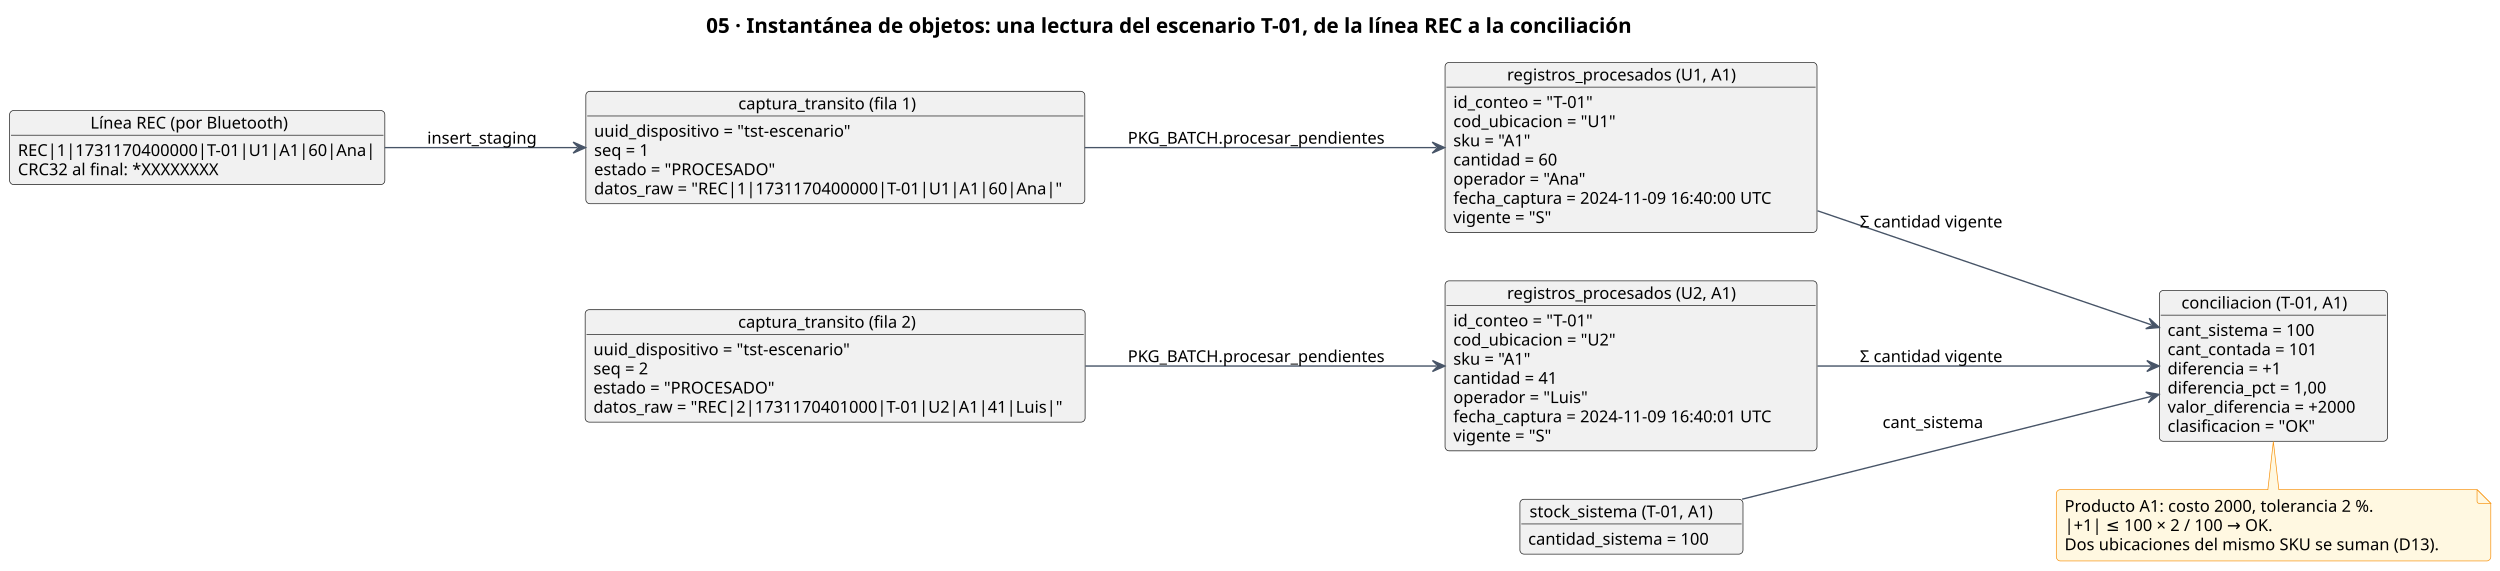
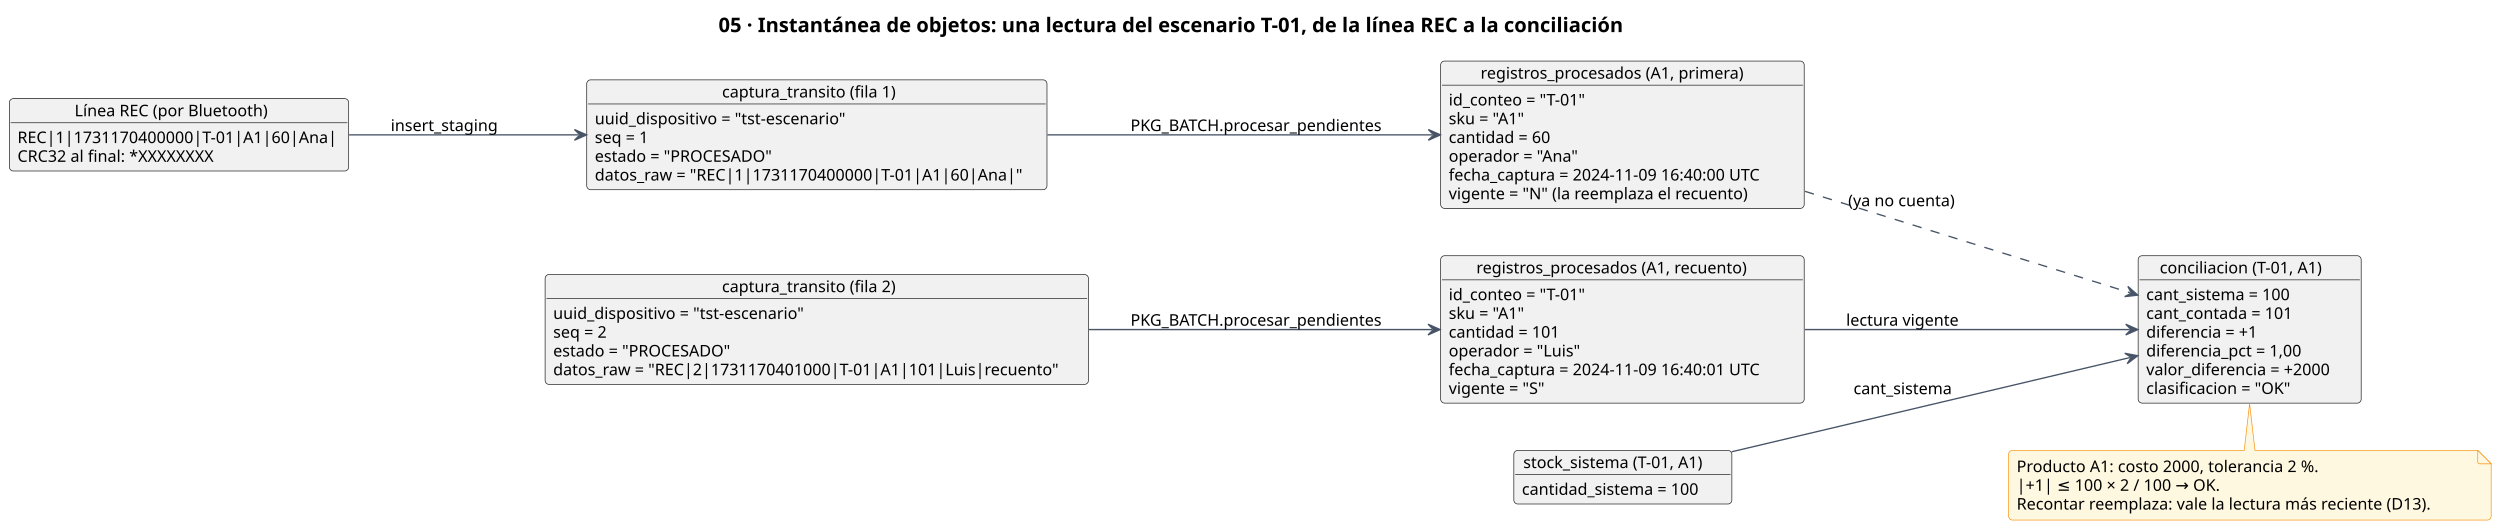
- <svg xmlns="http://www.w3.org/2000/svg" contentStyleType="text/css" height="415px" preserveAspectRatio="none" style="width:1820px;height:415px;background:#FFFFFF;" version="1.1" viewBox="0 0 1820 415" width="1820px" zoomAndPan="magnify">
+ <svg xmlns="http://www.w3.org/2000/svg" contentStyleType="text/css" height="394px" preserveAspectRatio="none" style="width:1862px;height:394px;background:#FFFFFF;" version="1.1" viewBox="0 0 1862 394" width="1862px" zoomAndPan="magnify">
  <defs />
  <g>
-     <text fill="#000000" font-family="sans-serif" font-size="15" font-weight="bold" lengthAdjust="spacing" textLength="778.125" x="514.085" y="23.923">05 · Instantánea de objetos: una lectura del escenario T-01, de la línea REC a la conciliación</text>
+     <text fill="#000000" font-family="sans-serif" font-size="15" font-weight="bold" lengthAdjust="spacing" textLength="778.125" x="535.15" y="23.923">05 · Instantánea de objetos: una lectura del escenario T-01, de la línea REC a la conciliación</text>
    <g id="elem_linea">
-       <rect fill="#F1F1F1" height="53.906" rx="3" ry="3" style="stroke:#181818;stroke-width:0.5;" width="273.158" x="7" y="80.461" />
-       <text fill="#000000" font-family="sans-serif" font-size="12" lengthAdjust="spacing" textLength="155.613" x="65.772" y="93.6">Línea REC (por Bluetooth)</text>
-       <line style="stroke:#181818;stroke-width:0.5;" x1="8" x2="279.158" y1="98.43" y2="98.43" />
-       <text fill="#000000" font-family="sans-serif" font-size="12" lengthAdjust="spacing" textLength="261.158" x="13" y="113.568">REC|1|1731170400000|T-01|U1|A1|60|Ana|</text>
-       <text fill="#000000" font-family="sans-serif" font-size="12" lengthAdjust="spacing" textLength="164.156" x="13" y="127.537">CRC32 al final: *XXXXXXXX</text>
+       <rect fill="#F1F1F1" height="53.906" rx="3" ry="3" style="stroke:#181818;stroke-width:0.5;" width="252.697" x="7" y="73.461" />
+       <text fill="#000000" font-family="sans-serif" font-size="12" lengthAdjust="spacing" textLength="155.613" x="55.542" y="86.6">Línea REC (por Bluetooth)</text>
+       <line style="stroke:#181818;stroke-width:0.5;" x1="8" x2="258.697" y1="91.43" y2="91.43" />
+       <text fill="#000000" font-family="sans-serif" font-size="12" lengthAdjust="spacing" textLength="240.697" x="13" y="106.568">REC|1|1731170400000|T-01|A1|60|Ana|</text>
+       <text fill="#000000" font-family="sans-serif" font-size="12" lengthAdjust="spacing" textLength="164.156" x="13" y="120.537">CRC32 al final: *XXXXXXXX</text>
    </g>
    <g id="elem_t1">
-       <rect fill="#F1F1F1" height="81.844" rx="3" ry="3" style="stroke:#181818;stroke-width:0.5;" width="363.252" x="426.5" y="66.461" />
-       <text fill="#000000" font-family="sans-serif" font-size="12" lengthAdjust="spacing" textLength="141.269" x="537.491" y="79.6">captura_transito (fila 1)</text>
-       <line style="stroke:#181818;stroke-width:0.5;" x1="427.5" x2="788.752" y1="84.43" y2="84.43" />
-       <text fill="#000000" font-family="sans-serif" font-size="12" lengthAdjust="spacing" textLength="203.291" x="432.5" y="99.568">uuid_dispositivo = "tst-escenario"</text>
-       <text fill="#000000" font-family="sans-serif" font-size="12" lengthAdjust="spacing" textLength="46.57" x="432.5" y="113.537">seq = 1</text>
-       <text fill="#000000" font-family="sans-serif" font-size="12" lengthAdjust="spacing" textLength="144.867" x="432.5" y="127.506">estado = "PROCESADO"</text>
-       <text fill="#000000" font-family="sans-serif" font-size="12" lengthAdjust="spacing" textLength="351.252" x="432.5" y="141.475">datos_raw = "REC|1|1731170400000|T-01|U1|A1|60|Ana|"</text>
+       <rect fill="#F1F1F1" height="81.844" rx="3" ry="3" style="stroke:#181818;stroke-width:0.5;" width="342.791" x="437" y="59.461" />
+       <text fill="#000000" font-family="sans-serif" font-size="12" lengthAdjust="spacing" textLength="141.269" x="537.761" y="72.6">captura_transito (fila 1)</text>
+       <line style="stroke:#181818;stroke-width:0.5;" x1="438" x2="778.791" y1="77.43" y2="77.43" />
+       <text fill="#000000" font-family="sans-serif" font-size="12" lengthAdjust="spacing" textLength="203.291" x="443" y="92.568">uuid_dispositivo = "tst-escenario"</text>
+       <text fill="#000000" font-family="sans-serif" font-size="12" lengthAdjust="spacing" textLength="46.57" x="443" y="106.537">seq = 1</text>
+       <text fill="#000000" font-family="sans-serif" font-size="12" lengthAdjust="spacing" textLength="144.867" x="443" y="120.506">estado = "PROCESADO"</text>
+       <text fill="#000000" font-family="sans-serif" font-size="12" lengthAdjust="spacing" textLength="330.791" x="443" y="134.475">datos_raw = "REC|1|1731170400000|T-01|A1|60|Ana|"</text>
    </g>
    <g id="elem_t2">
-       <rect fill="#F1F1F1" height="81.844" rx="3" ry="3" style="stroke:#181818;stroke-width:0.5;" width="363.961" x="426" y="225.461" />
-       <text fill="#000000" font-family="sans-serif" font-size="12" lengthAdjust="spacing" textLength="141.269" x="537.346" y="238.6">captura_transito (fila 2)</text>
-       <line style="stroke:#181818;stroke-width:0.5;" x1="427" x2="788.961" y1="243.43" y2="243.43" />
-       <text fill="#000000" font-family="sans-serif" font-size="12" lengthAdjust="spacing" textLength="203.291" x="432" y="258.568">uuid_dispositivo = "tst-escenario"</text>
-       <text fill="#000000" font-family="sans-serif" font-size="12" lengthAdjust="spacing" textLength="46.57" x="432" y="272.537">seq = 2</text>
-       <text fill="#000000" font-family="sans-serif" font-size="12" lengthAdjust="spacing" textLength="144.867" x="432" y="286.506">estado = "PROCESADO"</text>
-       <text fill="#000000" font-family="sans-serif" font-size="12" lengthAdjust="spacing" textLength="351.961" x="432" y="300.475">datos_raw = "REC|2|1731170401000|T-01|U2|A1|41|Luis|"</text>
+       <rect fill="#F1F1F1" height="81.844" rx="3" ry="3" style="stroke:#181818;stroke-width:0.5;" width="404.69" x="406" y="204.461" />
+       <text fill="#000000" font-family="sans-serif" font-size="12" lengthAdjust="spacing" textLength="141.269" x="537.71" y="217.6">captura_transito (fila 2)</text>
+       <line style="stroke:#181818;stroke-width:0.5;" x1="407" x2="809.689" y1="222.43" y2="222.43" />
+       <text fill="#000000" font-family="sans-serif" font-size="12" lengthAdjust="spacing" textLength="203.291" x="412" y="237.568">uuid_dispositivo = "tst-escenario"</text>
+       <text fill="#000000" font-family="sans-serif" font-size="12" lengthAdjust="spacing" textLength="46.57" x="412" y="251.537">seq = 2</text>
+       <text fill="#000000" font-family="sans-serif" font-size="12" lengthAdjust="spacing" textLength="144.867" x="412" y="265.506">estado = "PROCESADO"</text>
+       <text fill="#000000" font-family="sans-serif" font-size="12" lengthAdjust="spacing" textLength="392.69" x="412" y="279.475">datos_raw = "REC|2|1731170401000|T-01|A1|101|Luis|recuento"</text>
    </g>
    <g id="elem_r1">
-       <rect fill="#F1F1F1" height="123.75" rx="3" ry="3" style="stroke:#181818;stroke-width:0.5;" width="270.768" x="1052" y="45.461" />
-       <text fill="#000000" font-family="sans-serif" font-size="12" lengthAdjust="spacing" textLength="180.51" x="1097.129" y="58.6">registros_procesados (U1, A1)</text>
-       <line style="stroke:#181818;stroke-width:0.5;" x1="1053" x2="1321.768" y1="63.43" y2="63.43" />
-       <text fill="#000000" font-family="sans-serif" font-size="12" lengthAdjust="spacing" textLength="113.578" x="1058" y="78.568">id_conteo = "T-01"</text>
-       <text fill="#000000" font-family="sans-serif" font-size="12" lengthAdjust="spacing" textLength="130.084" x="1058" y="92.537">cod_ubicacion = "U1"</text>
-       <text fill="#000000" font-family="sans-serif" font-size="12" lengthAdjust="spacing" textLength="65.373" x="1058" y="106.506">sku = "A1"</text>
-       <text fill="#000000" font-family="sans-serif" font-size="12" lengthAdjust="spacing" textLength="85.137" x="1058" y="120.475">cantidad = 60</text>
-       <text fill="#000000" font-family="sans-serif" font-size="12" lengthAdjust="spacing" textLength="106.412" x="1058" y="134.443">operador = "Ana"</text>
-       <text fill="#000000" font-family="sans-serif" font-size="12" lengthAdjust="spacing" textLength="258.768" x="1058" y="148.412">fecha_captura = 2024-11-09 16:40:00 UTC</text>
-       <text fill="#000000" font-family="sans-serif" font-size="12" lengthAdjust="spacing" textLength="81.469" x="1058" y="162.381">vigente = "S"</text>
+       <rect fill="#F1F1F1" height="109.781" rx="3" ry="3" style="stroke:#181818;stroke-width:0.5;" width="270.768" x="1073" y="45.461" />
+       <text fill="#000000" font-family="sans-serif" font-size="12" lengthAdjust="spacing" textLength="211.336" x="1102.716" y="58.6">registros_procesados (A1, primera)</text>
+       <line style="stroke:#181818;stroke-width:0.5;" x1="1074" x2="1342.768" y1="63.43" y2="63.43" />
+       <text fill="#000000" font-family="sans-serif" font-size="12" lengthAdjust="spacing" textLength="113.578" x="1079" y="78.568">id_conteo = "T-01"</text>
+       <text fill="#000000" font-family="sans-serif" font-size="12" lengthAdjust="spacing" textLength="65.373" x="1079" y="92.537">sku = "A1"</text>
+       <text fill="#000000" font-family="sans-serif" font-size="12" lengthAdjust="spacing" textLength="85.137" x="1079" y="106.506">cantidad = 60</text>
+       <text fill="#000000" font-family="sans-serif" font-size="12" lengthAdjust="spacing" textLength="106.412" x="1079" y="120.475">operador = "Ana"</text>
+       <text fill="#000000" font-family="sans-serif" font-size="12" lengthAdjust="spacing" textLength="258.768" x="1079" y="134.443">fecha_captura = 2024-11-09 16:40:00 UTC</text>
+       <text fill="#000000" font-family="sans-serif" font-size="12" lengthAdjust="spacing" textLength="245.754" x="1079" y="148.412">vigente = "N" (la reemplaza el recuento)</text>
    </g>
    <g id="elem_r2">
-       <rect fill="#F1F1F1" height="123.75" rx="3" ry="3" style="stroke:#181818;stroke-width:0.5;" width="270.768" x="1052" y="204.461" />
-       <text fill="#000000" font-family="sans-serif" font-size="12" lengthAdjust="spacing" textLength="180.51" x="1097.129" y="217.6">registros_procesados (U2, A1)</text>
-       <line style="stroke:#181818;stroke-width:0.5;" x1="1053" x2="1321.768" y1="222.43" y2="222.43" />
-       <text fill="#000000" font-family="sans-serif" font-size="12" lengthAdjust="spacing" textLength="113.578" x="1058" y="237.568">id_conteo = "T-01"</text>
-       <text fill="#000000" font-family="sans-serif" font-size="12" lengthAdjust="spacing" textLength="130.084" x="1058" y="251.537">cod_ubicacion = "U2"</text>
-       <text fill="#000000" font-family="sans-serif" font-size="12" lengthAdjust="spacing" textLength="65.373" x="1058" y="265.506">sku = "A1"</text>
-       <text fill="#000000" font-family="sans-serif" font-size="12" lengthAdjust="spacing" textLength="85.137" x="1058" y="279.475">cantidad = 41</text>
-       <text fill="#000000" font-family="sans-serif" font-size="12" lengthAdjust="spacing" textLength="107.121" x="1058" y="293.443">operador = "Luis"</text>
-       <text fill="#000000" font-family="sans-serif" font-size="12" lengthAdjust="spacing" textLength="258.768" x="1058" y="307.412">fecha_captura = 2024-11-09 16:40:01 UTC</text>
-       <text fill="#000000" font-family="sans-serif" font-size="12" lengthAdjust="spacing" textLength="81.469" x="1058" y="321.381">vigente = "S"</text>
+       <rect fill="#F1F1F1" height="109.781" rx="3" ry="3" style="stroke:#181818;stroke-width:0.5;" width="270.768" x="1073" y="190.461" />
+       <text fill="#000000" font-family="sans-serif" font-size="12" lengthAdjust="spacing" textLength="217.647" x="1099.561" y="203.6">registros_procesados (A1, recuento)</text>
+       <line style="stroke:#181818;stroke-width:0.5;" x1="1074" x2="1342.768" y1="208.43" y2="208.43" />
+       <text fill="#000000" font-family="sans-serif" font-size="12" lengthAdjust="spacing" textLength="113.578" x="1079" y="223.568">id_conteo = "T-01"</text>
+       <text fill="#000000" font-family="sans-serif" font-size="12" lengthAdjust="spacing" textLength="65.373" x="1079" y="237.537">sku = "A1"</text>
+       <text fill="#000000" font-family="sans-serif" font-size="12" lengthAdjust="spacing" textLength="92.772" x="1079" y="251.506">cantidad = 101</text>
+       <text fill="#000000" font-family="sans-serif" font-size="12" lengthAdjust="spacing" textLength="107.121" x="1079" y="265.475">operador = "Luis"</text>
+       <text fill="#000000" font-family="sans-serif" font-size="12" lengthAdjust="spacing" textLength="258.768" x="1079" y="279.443">fecha_captura = 2024-11-09 16:40:01 UTC</text>
+       <text fill="#000000" font-family="sans-serif" font-size="12" lengthAdjust="spacing" textLength="81.469" x="1079" y="293.412">vigente = "S"</text>
    </g>
    <g id="elem_st">
-       <rect fill="#F1F1F1" height="39.938" rx="3" ry="3" style="stroke:#181818;stroke-width:0.5;" width="162.394" x="1106.5" y="363.461" />
-       <text fill="#000000" font-family="sans-serif" font-size="12" lengthAdjust="spacing" textLength="148.394" x="1113.5" y="376.6">stock_sistema (T-01, A1)</text>
-       <line style="stroke:#181818;stroke-width:0.5;" x1="1107.5" x2="1267.895" y1="381.43" y2="381.43" />
-       <text fill="#000000" font-family="sans-serif" font-size="12" lengthAdjust="spacing" textLength="145.74" x="1112.5" y="396.568">cantidad_sistema = 100</text>
+       <rect fill="#F1F1F1" height="39.938" rx="3" ry="3" style="stroke:#181818;stroke-width:0.5;" width="162.394" x="1127.5" y="335.461" />
+       <text fill="#000000" font-family="sans-serif" font-size="12" lengthAdjust="spacing" textLength="148.394" x="1134.5" y="348.6">stock_sistema (T-01, A1)</text>
+       <line style="stroke:#181818;stroke-width:0.5;" x1="1128.5" x2="1288.895" y1="353.43" y2="353.43" />
+       <text fill="#000000" font-family="sans-serif" font-size="12" lengthAdjust="spacing" textLength="145.74" x="1133.5" y="368.568">cantidad_sistema = 100</text>
    </g>
    <g id="elem_c">
-       <rect fill="#F1F1F1" height="109.781" rx="3" ry="3" style="stroke:#181818;stroke-width:0.5;" width="166.107" x="1572" y="211.461" />
-       <text fill="#000000" font-family="sans-serif" font-size="12" lengthAdjust="spacing" textLength="133.957" x="1588.075" y="224.6">conciliacion (T-01, A1)</text>
-       <line style="stroke:#181818;stroke-width:0.5;" x1="1573" x2="1737.107" y1="229.43" y2="229.43" />
-       <text fill="#000000" font-family="sans-serif" font-size="12" lengthAdjust="spacing" textLength="119.818" x="1578" y="244.568">cant_sistema = 100</text>
-       <text fill="#000000" font-family="sans-serif" font-size="12" lengthAdjust="spacing" textLength="121.424" x="1578" y="258.537">cant_contada = 101</text>
-       <text fill="#000000" font-family="sans-serif" font-size="12" lengthAdjust="spacing" textLength="95.139" x="1578" y="272.506">diferencia = +1</text>
-       <text fill="#000000" font-family="sans-serif" font-size="12" lengthAdjust="spacing" textLength="129.088" x="1578" y="286.475">diferencia_pct = 1,00</text>
-       <text fill="#000000" font-family="sans-serif" font-size="12" lengthAdjust="spacing" textLength="154.107" x="1578" y="300.443">valor_diferencia = +2000</text>
-       <text fill="#000000" font-family="sans-serif" font-size="12" lengthAdjust="spacing" textLength="119.297" x="1578" y="314.412">clasificacion = "OK"</text>
+       <rect fill="#F1F1F1" height="109.781" rx="3" ry="3" style="stroke:#181818;stroke-width:0.5;" width="166.107" x="1592.5" y="190.461" />
+       <text fill="#000000" font-family="sans-serif" font-size="12" lengthAdjust="spacing" textLength="133.957" x="1608.575" y="203.6">conciliacion (T-01, A1)</text>
+       <line style="stroke:#181818;stroke-width:0.5;" x1="1593.5" x2="1757.607" y1="208.43" y2="208.43" />
+       <text fill="#000000" font-family="sans-serif" font-size="12" lengthAdjust="spacing" textLength="119.818" x="1598.5" y="223.568">cant_sistema = 100</text>
+       <text fill="#000000" font-family="sans-serif" font-size="12" lengthAdjust="spacing" textLength="121.424" x="1598.5" y="237.537">cant_contada = 101</text>
+       <text fill="#000000" font-family="sans-serif" font-size="12" lengthAdjust="spacing" textLength="95.139" x="1598.5" y="251.506">diferencia = +1</text>
+       <text fill="#000000" font-family="sans-serif" font-size="12" lengthAdjust="spacing" textLength="129.088" x="1598.5" y="265.475">diferencia_pct = 1,00</text>
+       <text fill="#000000" font-family="sans-serif" font-size="12" lengthAdjust="spacing" textLength="154.107" x="1598.5" y="279.443">valor_diferencia = +2000</text>
+       <text fill="#000000" font-family="sans-serif" font-size="12" lengthAdjust="spacing" textLength="119.297" x="1598.5" y="293.412">clasificacion = "OK"</text>
    </g>
    <g id="elem_GMN9">
-       <path d="M1497,359.461 L1497,405.367 A3,3 0 0 0 1500,408.367 L1810.295,408.367 A3,3 0 0 0 1813.295,405.367 L1813.295,366.461 L1803.295,356.461 L1659,356.461 L1655,321.481 L1651,356.461 L1500,356.461 A3,3 0 0 0 1497,359.461 " fill="#FFF8E1" style="stroke:#F79009;stroke-width:0.5;" />
-       <path d="M1803.295,356.461 L1803.295,364.961 A1.5,1.5 0 0 0 1804.795,366.461 L1813.295,366.461 L1803.295,356.461 " fill="#FFF8E1" style="stroke:#F79009;stroke-width:0.5;" />
-       <text fill="#000000" font-family="sans-serif" font-size="12" lengthAdjust="spacing" textLength="245.537" x="1503" y="372.6">Producto A1: costo 2000, tolerancia 2 %.</text>
-       <text fill="#000000" font-family="sans-serif" font-size="12" lengthAdjust="spacing" textLength="165.07" x="1503" y="386.568">|+1| ≤ 100 × 2 / 100 → OK.</text>
-       <text fill="#000000" font-family="sans-serif" font-size="12" lengthAdjust="spacing" textLength="295.295" x="1503" y="400.537">Dos ubicaciones del mismo SKU se suman (D13).</text>
+       <path d="M1496,338.461 L1496,384.367 A3,3 0 0 0 1499,387.367 L1852.426,387.367 A3,3 0 0 0 1855.426,384.367 L1855.426,345.461 L1845.426,335.461 L1679.5,335.461 L1675.5,300.481 L1671.5,335.461 L1499,335.461 A3,3 0 0 0 1496,338.461 " fill="#FFF8E1" style="stroke:#F79009;stroke-width:0.5;" />
+       <path d="M1845.426,335.461 L1845.426,343.961 A1.5,1.5 0 0 0 1846.926,345.461 L1855.426,345.461 L1845.426,335.461 " fill="#FFF8E1" style="stroke:#F79009;stroke-width:0.5;" />
+       <text fill="#000000" font-family="sans-serif" font-size="12" lengthAdjust="spacing" textLength="245.537" x="1502" y="351.6">Producto A1: costo 2000, tolerancia 2 %.</text>
+       <text fill="#000000" font-family="sans-serif" font-size="12" lengthAdjust="spacing" textLength="165.07" x="1502" y="365.568">|+1| ≤ 100 × 2 / 100 → OK.</text>
+       <text fill="#000000" font-family="sans-serif" font-size="12" lengthAdjust="spacing" textLength="338.426" x="1502" y="379.537">Recontar reemplaza: vale la lectura más reciente (D13).</text>
    </g>
    <g id="link_linea_t1">
-       <path codeLine="56" d="M280.14,107.461 C325.85,107.461 371.61,107.461 420.24,107.461 " fill="none" id="linea-to-t1" style="stroke:#475467;stroke-width:1.0;" />
-       <polygon fill="#475467" points="426.24,107.461,417.24,103.461,421.24,107.461,417.24,111.461,426.24,107.461" style="stroke:#475467;stroke-width:1.0;" />
-       <text fill="#000000" font-family="sans-serif" font-size="12" lengthAdjust="spacing" textLength="84.697" x="311" y="104.6">insert_staging</text>
+       <path codeLine="54" d="M260.01,100.461 C314.2,100.461 372.45,100.461 430.87,100.461 " fill="none" id="linea-to-t1" style="stroke:#475467;stroke-width:1.0;" />
+       <polygon fill="#475467" points="436.87,100.461,427.87,96.461,431.87,100.461,427.87,104.461,436.87,100.461" style="stroke:#475467;stroke-width:1.0;" />
+       <text fill="#000000" font-family="sans-serif" font-size="12" lengthAdjust="spacing" textLength="84.697" x="291" y="97.6">insert_staging</text>
    </g>
    <g id="link_t1_r1">
-       <path codeLine="57" d="M789.74,107.461 C874.45,107.461 967.64,107.461 1045.65,107.461 " fill="none" id="t1-to-r1" style="stroke:#475467;stroke-width:1.0;" />
-       <polygon fill="#475467" points="1051.65,107.461,1042.65,103.461,1046.65,107.461,1042.65,111.461,1051.65,107.461" style="stroke:#475467;stroke-width:1.0;" />
-       <text fill="#000000" font-family="sans-serif" font-size="12" lengthAdjust="spacing" textLength="200.69" x="821" y="104.6">PKG_BATCH.procesar_pendientes</text>
+       <path codeLine="55" d="M780.06,100.461 C872.93,100.461 980.2,100.461 1066.8,100.461 " fill="none" id="t1-to-r1" style="stroke:#475467;stroke-width:1.0;" />
+       <polygon fill="#475467" points="1072.8,100.461,1063.8,96.461,1067.8,100.461,1063.8,104.461,1072.8,100.461" style="stroke:#475467;stroke-width:1.0;" />
+       <text fill="#000000" font-family="sans-serif" font-size="12" lengthAdjust="spacing" textLength="200.69" x="842" y="97.6">PKG_BATCH.procesar_pendientes</text>
    </g>
    <g id="link_t2_r2">
-       <path codeLine="58" d="M790.14,266.461 C874.82,266.461 967.91,266.461 1045.83,266.461 " fill="none" id="t2-to-r2" style="stroke:#475467;stroke-width:1.0;" />
-       <polygon fill="#475467" points="1051.83,266.461,1042.83,262.461,1046.83,266.461,1042.83,270.461,1051.83,266.461" style="stroke:#475467;stroke-width:1.0;" />
-       <text fill="#000000" font-family="sans-serif" font-size="12" lengthAdjust="spacing" textLength="200.69" x="821" y="263.6">PKG_BATCH.procesar_pendientes</text>
+       <path codeLine="56" d="M811.12,245.461 C897.25,245.461 989.47,245.461 1066.6,245.461 " fill="none" id="t2-to-r2" style="stroke:#475467;stroke-width:1.0;" />
+       <polygon fill="#475467" points="1072.6,245.461,1063.6,241.461,1067.6,245.461,1063.6,249.461,1072.6,245.461" style="stroke:#475467;stroke-width:1.0;" />
+       <text fill="#000000" font-family="sans-serif" font-size="12" lengthAdjust="spacing" textLength="200.69" x="842" y="242.6">PKG_BATCH.procesar_pendientes</text>
    </g>
    <g id="link_r1_c">
-       <path codeLine="59" d="M1323.14,153.451 C1403.56,180.921 1497.432,212.982 1566.212,236.472 " fill="none" id="r1-to-c" style="stroke:#475467;stroke-width:1.0;" />
-       <polygon fill="#475467" points="1571.89,238.411,1564.666,231.717,1567.158,236.795,1562.08,239.287,1571.89,238.411" style="stroke:#475467;stroke-width:1.0;" />
-       <text fill="#000000" font-family="sans-serif" font-size="12" lengthAdjust="spacing" textLength="112.523" x="1354" y="165.6">Σ cantidad vigente</text>
+       <path codeLine="57" d="M1344.31,142.501 C1424.5,167.501 1517.912,196.635 1586.512,218.025 " fill="none" id="r1-to-c" style="stroke:#475467;stroke-width:1.0;stroke-dasharray:7.0,7.0;" />
+       <polygon fill="#475467" points="1592.24,219.811,1584.839,213.313,1587.467,218.323,1582.457,220.951,1592.24,219.811" style="stroke:#475467;stroke-width:1.0;" />
+       <text fill="#000000" font-family="sans-serif" font-size="12" lengthAdjust="spacing" textLength="87.644" x="1376.5" y="153.6">(ya no cuenta)</text>
    </g>
    <g id="link_r2_c">
-       <path codeLine="60" d="M1323.14,266.461 C1403.56,266.461 1497.11,266.461 1565.89,266.461 " fill="none" id="r2-to-c" style="stroke:#475467;stroke-width:1.0;" />
-       <polygon fill="#475467" points="1571.89,266.461,1562.89,262.461,1566.89,266.461,1562.89,270.461,1571.89,266.461" style="stroke:#475467;stroke-width:1.0;" />
-       <text fill="#000000" font-family="sans-serif" font-size="12" lengthAdjust="spacing" textLength="112.523" x="1354" y="263.6">Σ cantidad vigente</text>
+       <path codeLine="58" d="M1344.31,245.461 C1424.5,245.461 1517.64,245.461 1586.24,245.461 " fill="none" id="r2-to-c" style="stroke:#475467;stroke-width:1.0;" />
+       <polygon fill="#475467" points="1592.24,245.461,1583.24,241.461,1587.24,245.461,1583.24,249.461,1592.24,245.461" style="stroke:#475467;stroke-width:1.0;" />
+       <text fill="#000000" font-family="sans-serif" font-size="12" lengthAdjust="spacing" textLength="90.856" x="1375" y="242.6">lectura vigente</text>
    </g>
    <g id="link_st_c">
-       <path codeLine="61" d="M1268.26,363.411 C1352.96,342.131 1480.361,310.103 1565.981,288.584 " fill="none" id="st-to-c" style="stroke:#475467;stroke-width:1.0;" />
-       <polygon fill="#475467" points="1571.8,287.121,1562.096,285.435,1566.951,288.34,1564.046,293.194,1571.8,287.121" style="stroke:#475467;stroke-width:1.0;" />
-       <text fill="#000000" font-family="sans-serif" font-size="12" lengthAdjust="spacing" textLength="79.231" x="1370.5" y="311.6">cant_sistema</text>
+       <path codeLine="59" d="M1289.7,336.491 C1374.27,316.481 1500.991,286.502 1586.351,266.312 " fill="none" id="st-to-c" style="stroke:#475467;stroke-width:1.0;" />
+       <polygon fill="#475467" points="1592.19,264.931,1582.511,263.11,1587.324,266.082,1584.352,270.895,1592.19,264.931" style="stroke:#475467;stroke-width:1.0;" />
+       <text fill="#000000" font-family="sans-serif" font-size="12" lengthAdjust="spacing" textLength="79.231" x="1380.5" y="293.6">cant_sistema</text>
    </g>
  </g>
</svg>
